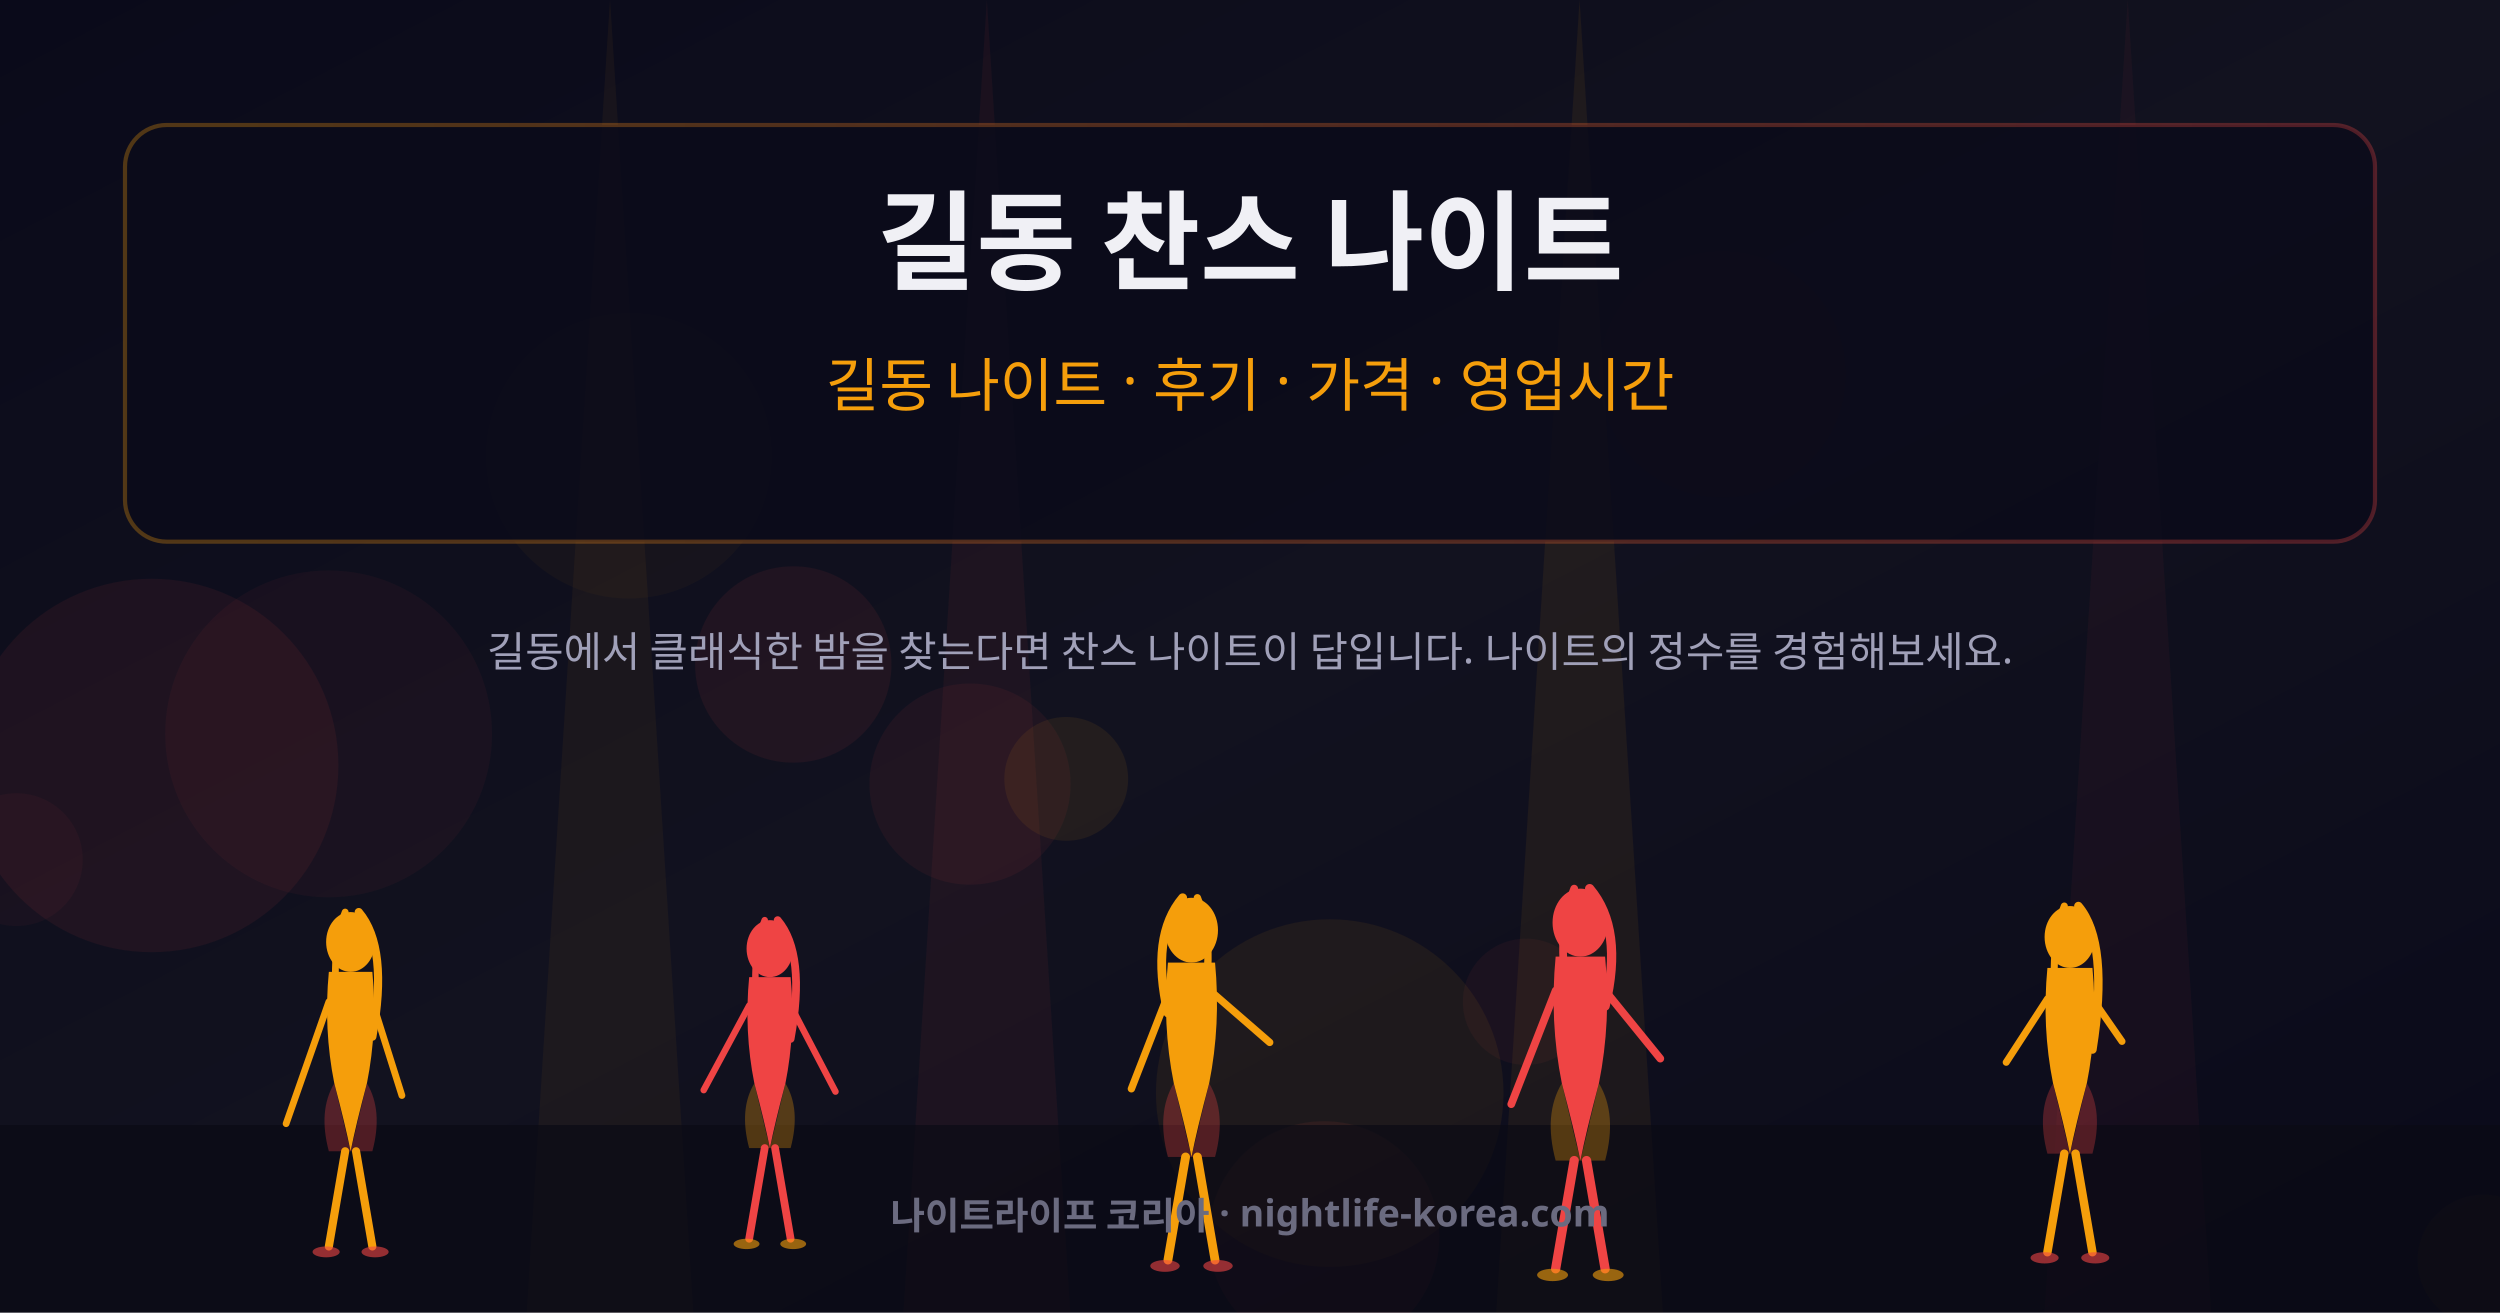
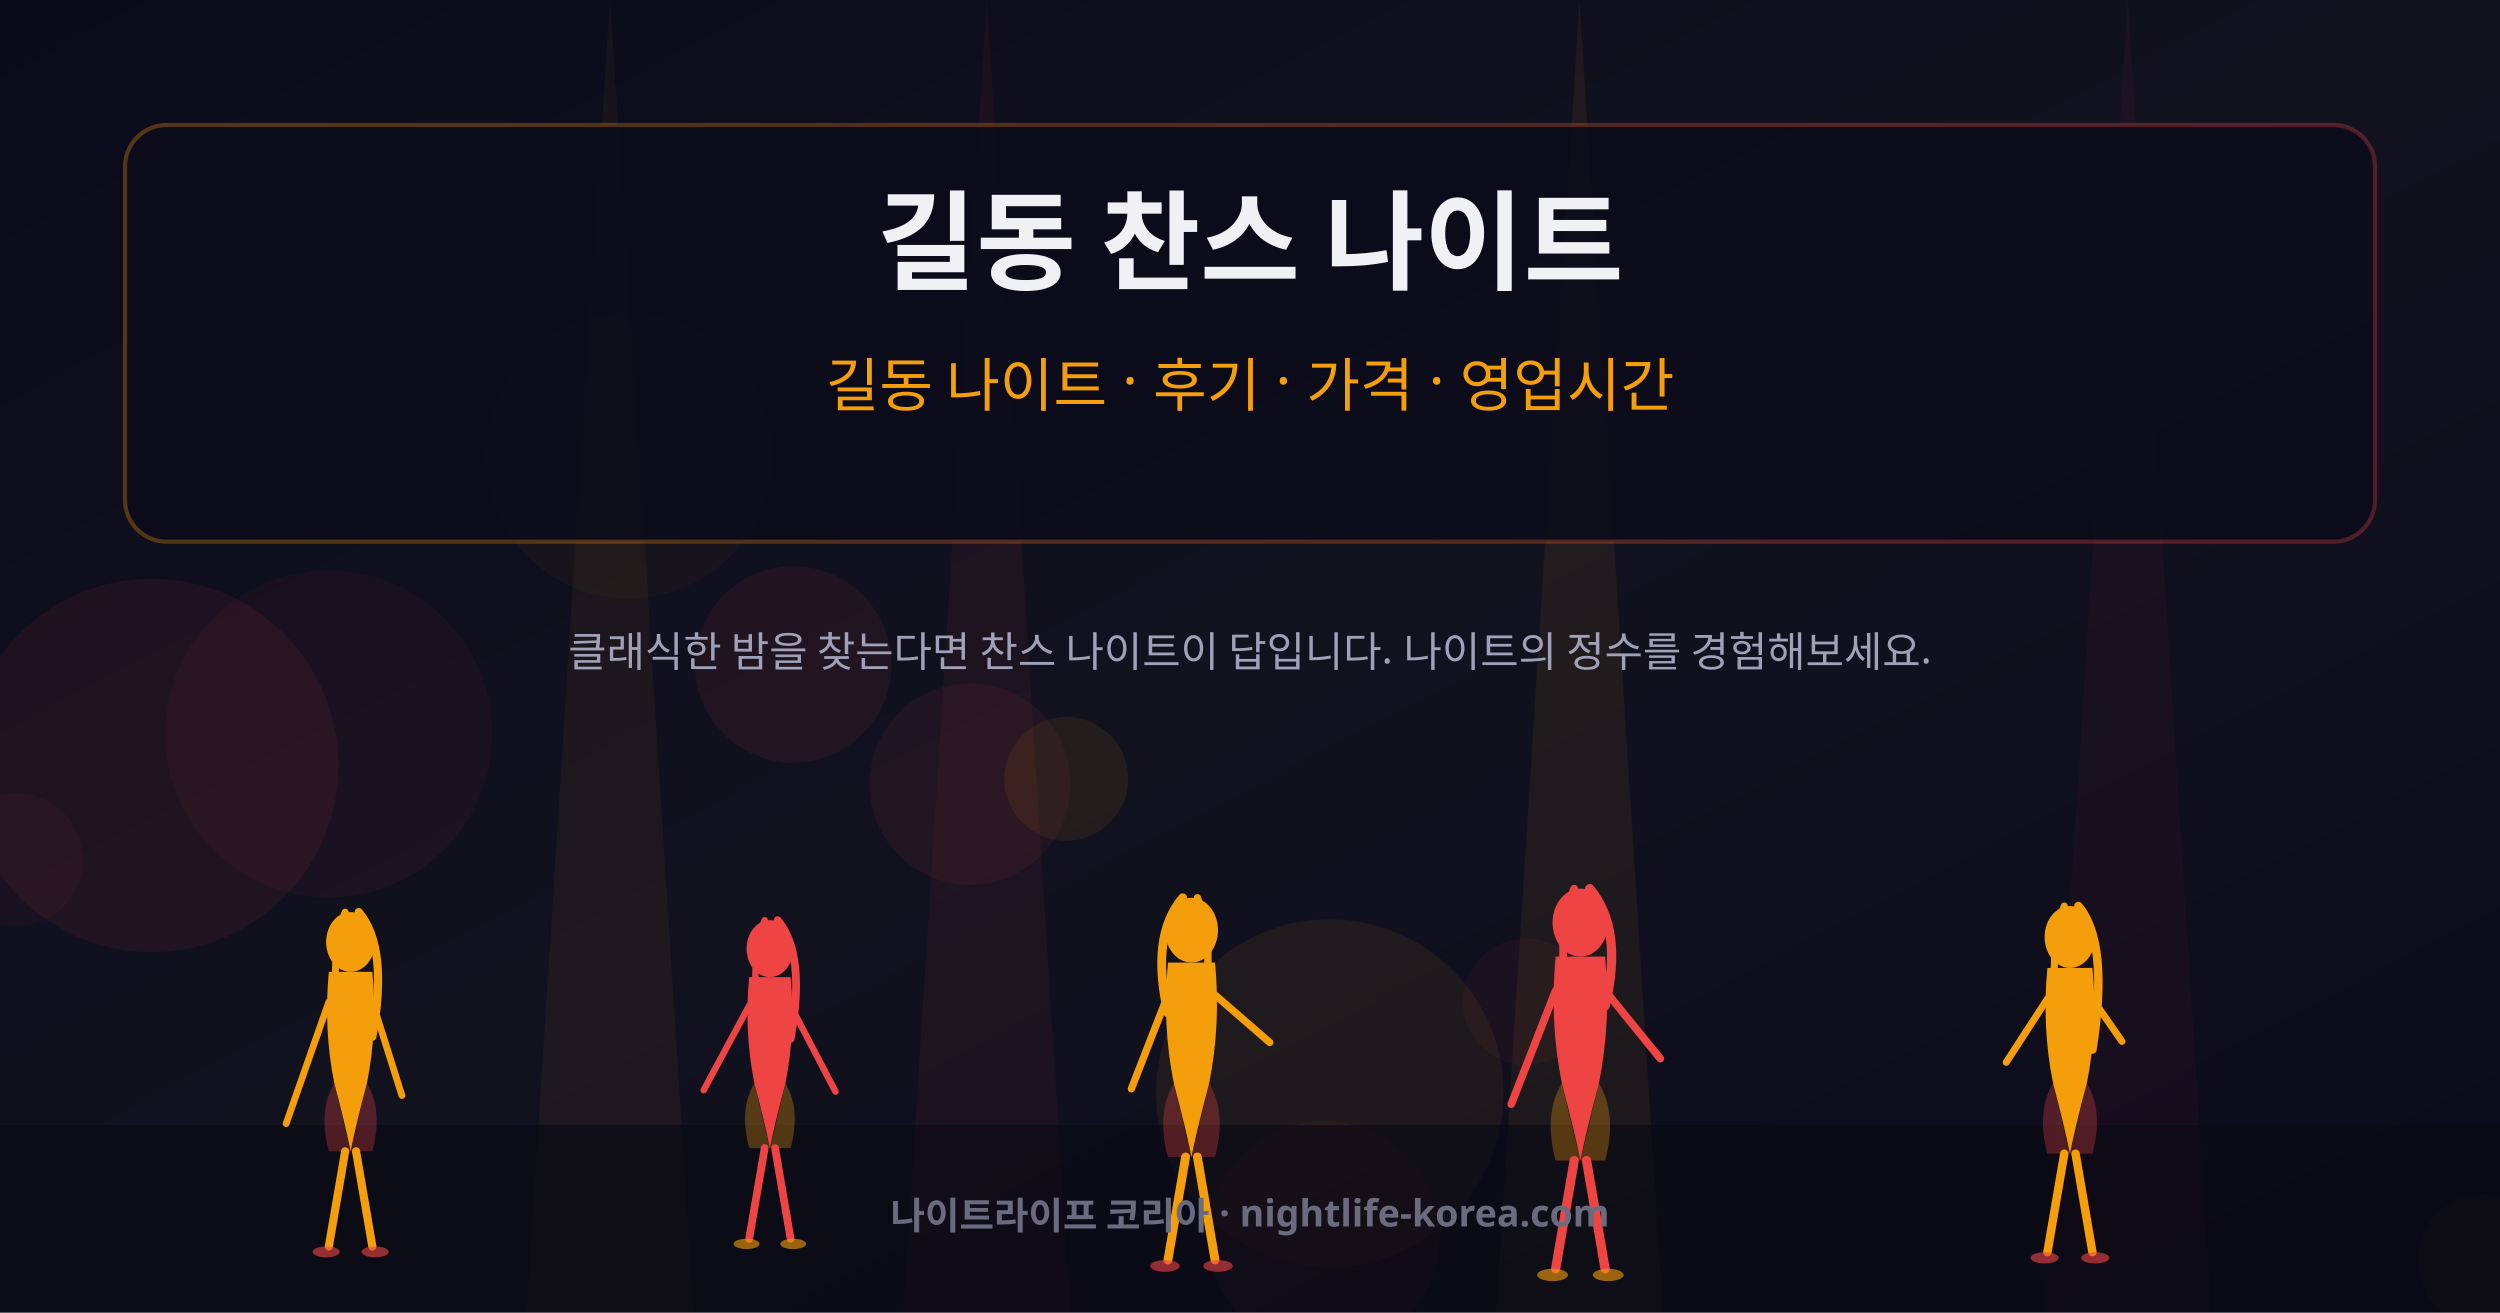
<svg xmlns="http://www.w3.org/2000/svg" viewBox="0 0 1200 630" width="1200" height="630">
  <defs>
    <linearGradient id="ogbg" x1="0%" y1="0%" x2="100%" y2="100%">
      <stop offset="0%" style="stop-color:#0a0a1a" />
      <stop offset="50%" style="stop-color:#12121f" />
      <stop offset="100%" style="stop-color:#0a0a1a" />
    </linearGradient>
    <linearGradient id="ogtxt" x1="0%" y1="0%" x2="100%" y2="0%">
      <stop offset="0%" style="stop-color:#f59e0b" />
      <stop offset="100%" style="stop-color:#ef4444" />
    </linearGradient>
  </defs>
  <rect width="1200" height="630" fill="url(#ogbg)" />
  <polygon points="292.807,0 252.807,630 332.807,630" fill="#f59e0b" opacity="0.051" />
  <polygon points="473.689,0 433.689,630 513.689,630" fill="#ef4444" opacity="0.06" />
  <polygon points="758.187,0 718.187,630 798.187,630" fill="#f59e0b" opacity="0.069" />
  <polygon points="1021.311,0 981.311,630 1061.311,630" fill="#ef4444" opacity="0.05" />
  <circle cx="1192.029" cy="605.023" r="31.58" fill="#f59e0b" opacity="0.041" />
  <circle cx="72.789" cy="367.43" r="89.63" fill="#ef4444" opacity="0.072" />
  <circle cx="465.621" cy="376.364" r="48.277" fill="#ef4444" opacity="0.064" />
  <circle cx="635.502" cy="593.537" r="55.37" fill="#ef4444" opacity="0.075" />
  <circle cx="380.766" cy="318.948" r="47.132" fill="#ef4444" opacity="0.072" />
  <circle cx="732.48" cy="480.863" r="30.296" fill="#ef4444" opacity="0.055" />
  <circle cx="301.834" cy="218.742" r="68.53" fill="#f59e0b" opacity="0.035" />
  <circle cx="638.268" cy="524.664" r="83.411" fill="#f59e0b" opacity="0.069" />
  <circle cx="7.856" cy="412.614" r="31.862" fill="#ef4444" opacity="0.045" />
  <circle cx="511.792" cy="373.864" r="29.709" fill="#f59e0b" opacity="0.077" />
  <circle cx="157.73" cy="352.269" r="78.436" fill="#ef4444" opacity="0.048" />
  <circle cx="826.777" cy="179.671" r="59.287" fill="#f59e0b" opacity="0.03" />
  <rect x="0" y="540" width="1200" height="90" fill="#0a0a14" opacity="0.7" />
  <g transform="translate(168.2885,520) scale(1.304922)">
    <ellipse cx="0" cy="-52" rx="9" ry="11" fill="#f59e0b" />
    <path d="M3,-63 Q14,-50 8,-17.154" stroke="#f59e0b" stroke-width="3" fill="none" stroke-linecap="round" />
    <path d="M-2,-63 Q-8,-48 -4,-20.154" stroke="#f59e0b" stroke-width="2.5" fill="none" stroke-linecap="round" />
    <path d="M-8,-41 Q-10,-20 -6,0 Q-2,15 0,25 Q2,15 6,0 Q10,-20 8,-41 Z" fill="#f59e0b" />
    <path d="M-6,0 Q-12,10 -8,25 L0,25 Z" fill="#ef4444" opacity="0.3" />
    <path d="M6,0 Q12,10 8,25 L0,25 Z" fill="#ef4444" opacity="0.3" />
    <line x1="-2" y1="25" x2="-8" y2="60" stroke="#f59e0b" stroke-width="3" stroke-linecap="round" />
    <line x1="2" y1="25" x2="8" y2="60" stroke="#f59e0b" stroke-width="3" stroke-linecap="round" />
    <ellipse cx="-9" cy="62" rx="5" ry="2" fill="#ef4444" opacity="0.6" />
    <ellipse cx="9" cy="62" rx="5" ry="2" fill="#ef4444" opacity="0.6" />
    <line x1="-8" y1="-30" x2="-23.723" y2="14.837" stroke="#f59e0b" stroke-width="2.5" stroke-linecap="round" />
    <line x1="8" y1="-30" x2="18.876" y2="4.478" stroke="#f59e0b" stroke-width="2.5" stroke-linecap="round" />
  </g>
  <g transform="translate(369.5456,520) scale(1.243273)">
    <ellipse cx="0" cy="-52" rx="9" ry="11" fill="#ef4444" />
    <path d="M3,-63 Q14,-50 8,-17.161" stroke="#ef4444" stroke-width="3" fill="none" stroke-linecap="round" />
    <path d="M-2,-63 Q-8,-48 -4,-20.161" stroke="#ef4444" stroke-width="2.5" fill="none" stroke-linecap="round" />
    <path d="M-8,-41 Q-10,-20 -6,0 Q-2,15 0,25 Q2,15 6,0 Q10,-20 8,-41 Z" fill="#ef4444" />
    <path d="M-6,0 Q-12,10 -8,25 L0,25 Z" fill="#f59e0b" opacity="0.3" />
    <path d="M6,0 Q12,10 8,25 L0,25 Z" fill="#f59e0b" opacity="0.3" />
    <line x1="-2" y1="25" x2="-8" y2="60" stroke="#ef4444" stroke-width="3" stroke-linecap="round" />
    <line x1="2" y1="25" x2="8" y2="60" stroke="#ef4444" stroke-width="3" stroke-linecap="round" />
    <ellipse cx="-9" cy="62" rx="5" ry="2" fill="#f59e0b" opacity="0.6" />
    <ellipse cx="9" cy="62" rx="5" ry="2" fill="#f59e0b" opacity="0.6" />
    <line x1="-8" y1="-30" x2="-25.558" y2="2.623" stroke="#ef4444" stroke-width="2.5" stroke-linecap="round" />
    <line x1="8" y1="-30" x2="25.326" y2="3.194" stroke="#ef4444" stroke-width="2.5" stroke-linecap="round" />
  </g>
  <g transform="translate(571.9105,520) scale(1.41375)">
    <ellipse cx="0" cy="-52" rx="9" ry="11" fill="#f59e0b" />
    <path d="M-3,-63 Q-14,-50 -8,-23.883" stroke="#f59e0b" stroke-width="3" fill="none" stroke-linecap="round" />
    <path d="M2,-63 Q8,-48 4,-26.883" stroke="#f59e0b" stroke-width="2.5" fill="none" stroke-linecap="round" />
    <path d="M-8,-41 Q-10,-20 -6,0 Q-2,15 0,25 Q2,15 6,0 Q10,-20 8,-41 Z" fill="#f59e0b" />
    <path d="M-6,0 Q-12,10 -8,25 L0,25 Z" fill="#ef4444" opacity="0.3" />
    <path d="M6,0 Q12,10 8,25 L0,25 Z" fill="#ef4444" opacity="0.3" />
    <line x1="-2" y1="25" x2="-8" y2="60" stroke="#f59e0b" stroke-width="3" stroke-linecap="round" />
    <line x1="2" y1="25" x2="8" y2="60" stroke="#f59e0b" stroke-width="3" stroke-linecap="round" />
    <ellipse cx="-9" cy="62" rx="5" ry="2" fill="#ef4444" opacity="0.6" />
    <ellipse cx="9" cy="62" rx="5" ry="2" fill="#ef4444" opacity="0.6" />
    <line x1="-8" y1="-30" x2="-20.405" y2="1.853" stroke="#f59e0b" stroke-width="2.5" stroke-linecap="round" />
    <line x1="8" y1="-30" x2="26.553" y2="-13.894" stroke="#f59e0b" stroke-width="2.5" stroke-linecap="round" />
  </g>
  <g transform="translate(758.5799,520) scale(1.483477)">
    <ellipse cx="0" cy="-52" rx="9" ry="11" fill="#ef4444" />
    <path d="M3,-63 Q14,-50 8,-24.992" stroke="#ef4444" stroke-width="3" fill="none" stroke-linecap="round" />
    <path d="M-2,-63 Q-8,-48 -4,-27.992" stroke="#ef4444" stroke-width="2.5" fill="none" stroke-linecap="round" />
    <path d="M-8,-41 Q-10,-20 -6,0 Q-2,15 0,25 Q2,15 6,0 Q10,-20 8,-41 Z" fill="#ef4444" />
    <path d="M-6,0 Q-12,10 -8,25 L0,25 Z" fill="#f59e0b" opacity="0.3" />
    <path d="M6,0 Q12,10 8,25 L0,25 Z" fill="#f59e0b" opacity="0.3" />
    <line x1="-2" y1="25" x2="-8" y2="60" stroke="#ef4444" stroke-width="3" stroke-linecap="round" />
    <line x1="2" y1="25" x2="8" y2="60" stroke="#ef4444" stroke-width="3" stroke-linecap="round" />
    <ellipse cx="-9" cy="62" rx="5" ry="2" fill="#f59e0b" opacity="0.6" />
    <ellipse cx="9" cy="62" rx="5" ry="2" fill="#f59e0b" opacity="0.6" />
    <line x1="-8" y1="-30" x2="-22.366" y2="6.744" stroke="#ef4444" stroke-width="2.5" stroke-linecap="round" />
    <line x1="8" y1="-30" x2="25.859" y2="-7.996" stroke="#ef4444" stroke-width="2.5" stroke-linecap="round" />
  </g>
  <g transform="translate(993.5644,520) scale(1.350916)">
    <ellipse cx="0" cy="-52" rx="9" ry="11" fill="#f59e0b" />
    <path d="M3,-63 Q14,-50 8,-12.004" stroke="#f59e0b" stroke-width="3" fill="none" stroke-linecap="round" />
    <path d="M-2,-63 Q-8,-48 -4,-15.004" stroke="#f59e0b" stroke-width="2.5" fill="none" stroke-linecap="round" />
    <path d="M-8,-41 Q-10,-20 -6,0 Q-2,15 0,25 Q2,15 6,0 Q10,-20 8,-41 Z" fill="#f59e0b" />
    <path d="M-6,0 Q-12,10 -8,25 L0,25 Z" fill="#ef4444" opacity="0.3" />
    <path d="M6,0 Q12,10 8,25 L0,25 Z" fill="#ef4444" opacity="0.3" />
    <line x1="-2" y1="25" x2="-8" y2="60" stroke="#f59e0b" stroke-width="3" stroke-linecap="round" />
    <line x1="2" y1="25" x2="8" y2="60" stroke="#f59e0b" stroke-width="3" stroke-linecap="round" />
    <ellipse cx="-9" cy="62" rx="5" ry="2" fill="#ef4444" opacity="0.6" />
    <ellipse cx="9" cy="62" rx="5" ry="2" fill="#ef4444" opacity="0.6" />
    <line x1="-8" y1="-30" x2="-22.638" y2="-7.476" stroke="#f59e0b" stroke-width="2.5" stroke-linecap="round" />
    <line x1="8" y1="-30" x2="18.496" y2="-14.902" stroke="#f59e0b" stroke-width="2.5" stroke-linecap="round" />
  </g>
  <rect x="60" y="60" width="1080" height="200" rx="20" fill="#0a0a1a" opacity="0.85" />
  <rect x="60" y="60" width="1080" height="200" rx="20" fill="none" stroke="url(#ogtxt)" stroke-width="2" opacity="0.3" />
  <text x="600" y="135" text-anchor="middle" font-family="'Noto Sans KR',sans-serif" font-size="52" font-weight="800" fill="#f0f0f5">길동 찬스 나이트</text>
  <text x="600" y="195" text-anchor="middle" font-family="'Noto Sans KR',sans-serif" font-size="28" font-weight="500" fill="#f59e0b">길동 나이트 · 후기 · 가격 · 영업시간</text>
  <rect x="60" y="290" width="auto" height="40" rx="20" fill="#f59e0b" opacity="0.15" />
-   <text x="600" y="320" text-anchor="middle" font-family="'Noto Sans KR',sans-serif" font-size="20" fill="#a0a0b8">길동에서 클래식한 밤을 찾는다면 찬스 나이트이 답입니다. 나이트의 정수를 경험해보세요.</text>
+   <text x="600" y="320" text-anchor="middle" font-family="'Noto Sans KR',sans-serif" font-size="20" fill="#a0a0b8">클래식한 밤을 찾는다면 찬스 나이트이 답입니다. 나이트의 정수를 경험해보세요.</text>
  <text x="600" y="590" text-anchor="middle" font-family="'Noto Sans KR',sans-serif" font-size="18" font-weight="600" fill="#6b6b80">나이트라이프 코리아 · nightlife-korea.com</text>
</svg>
